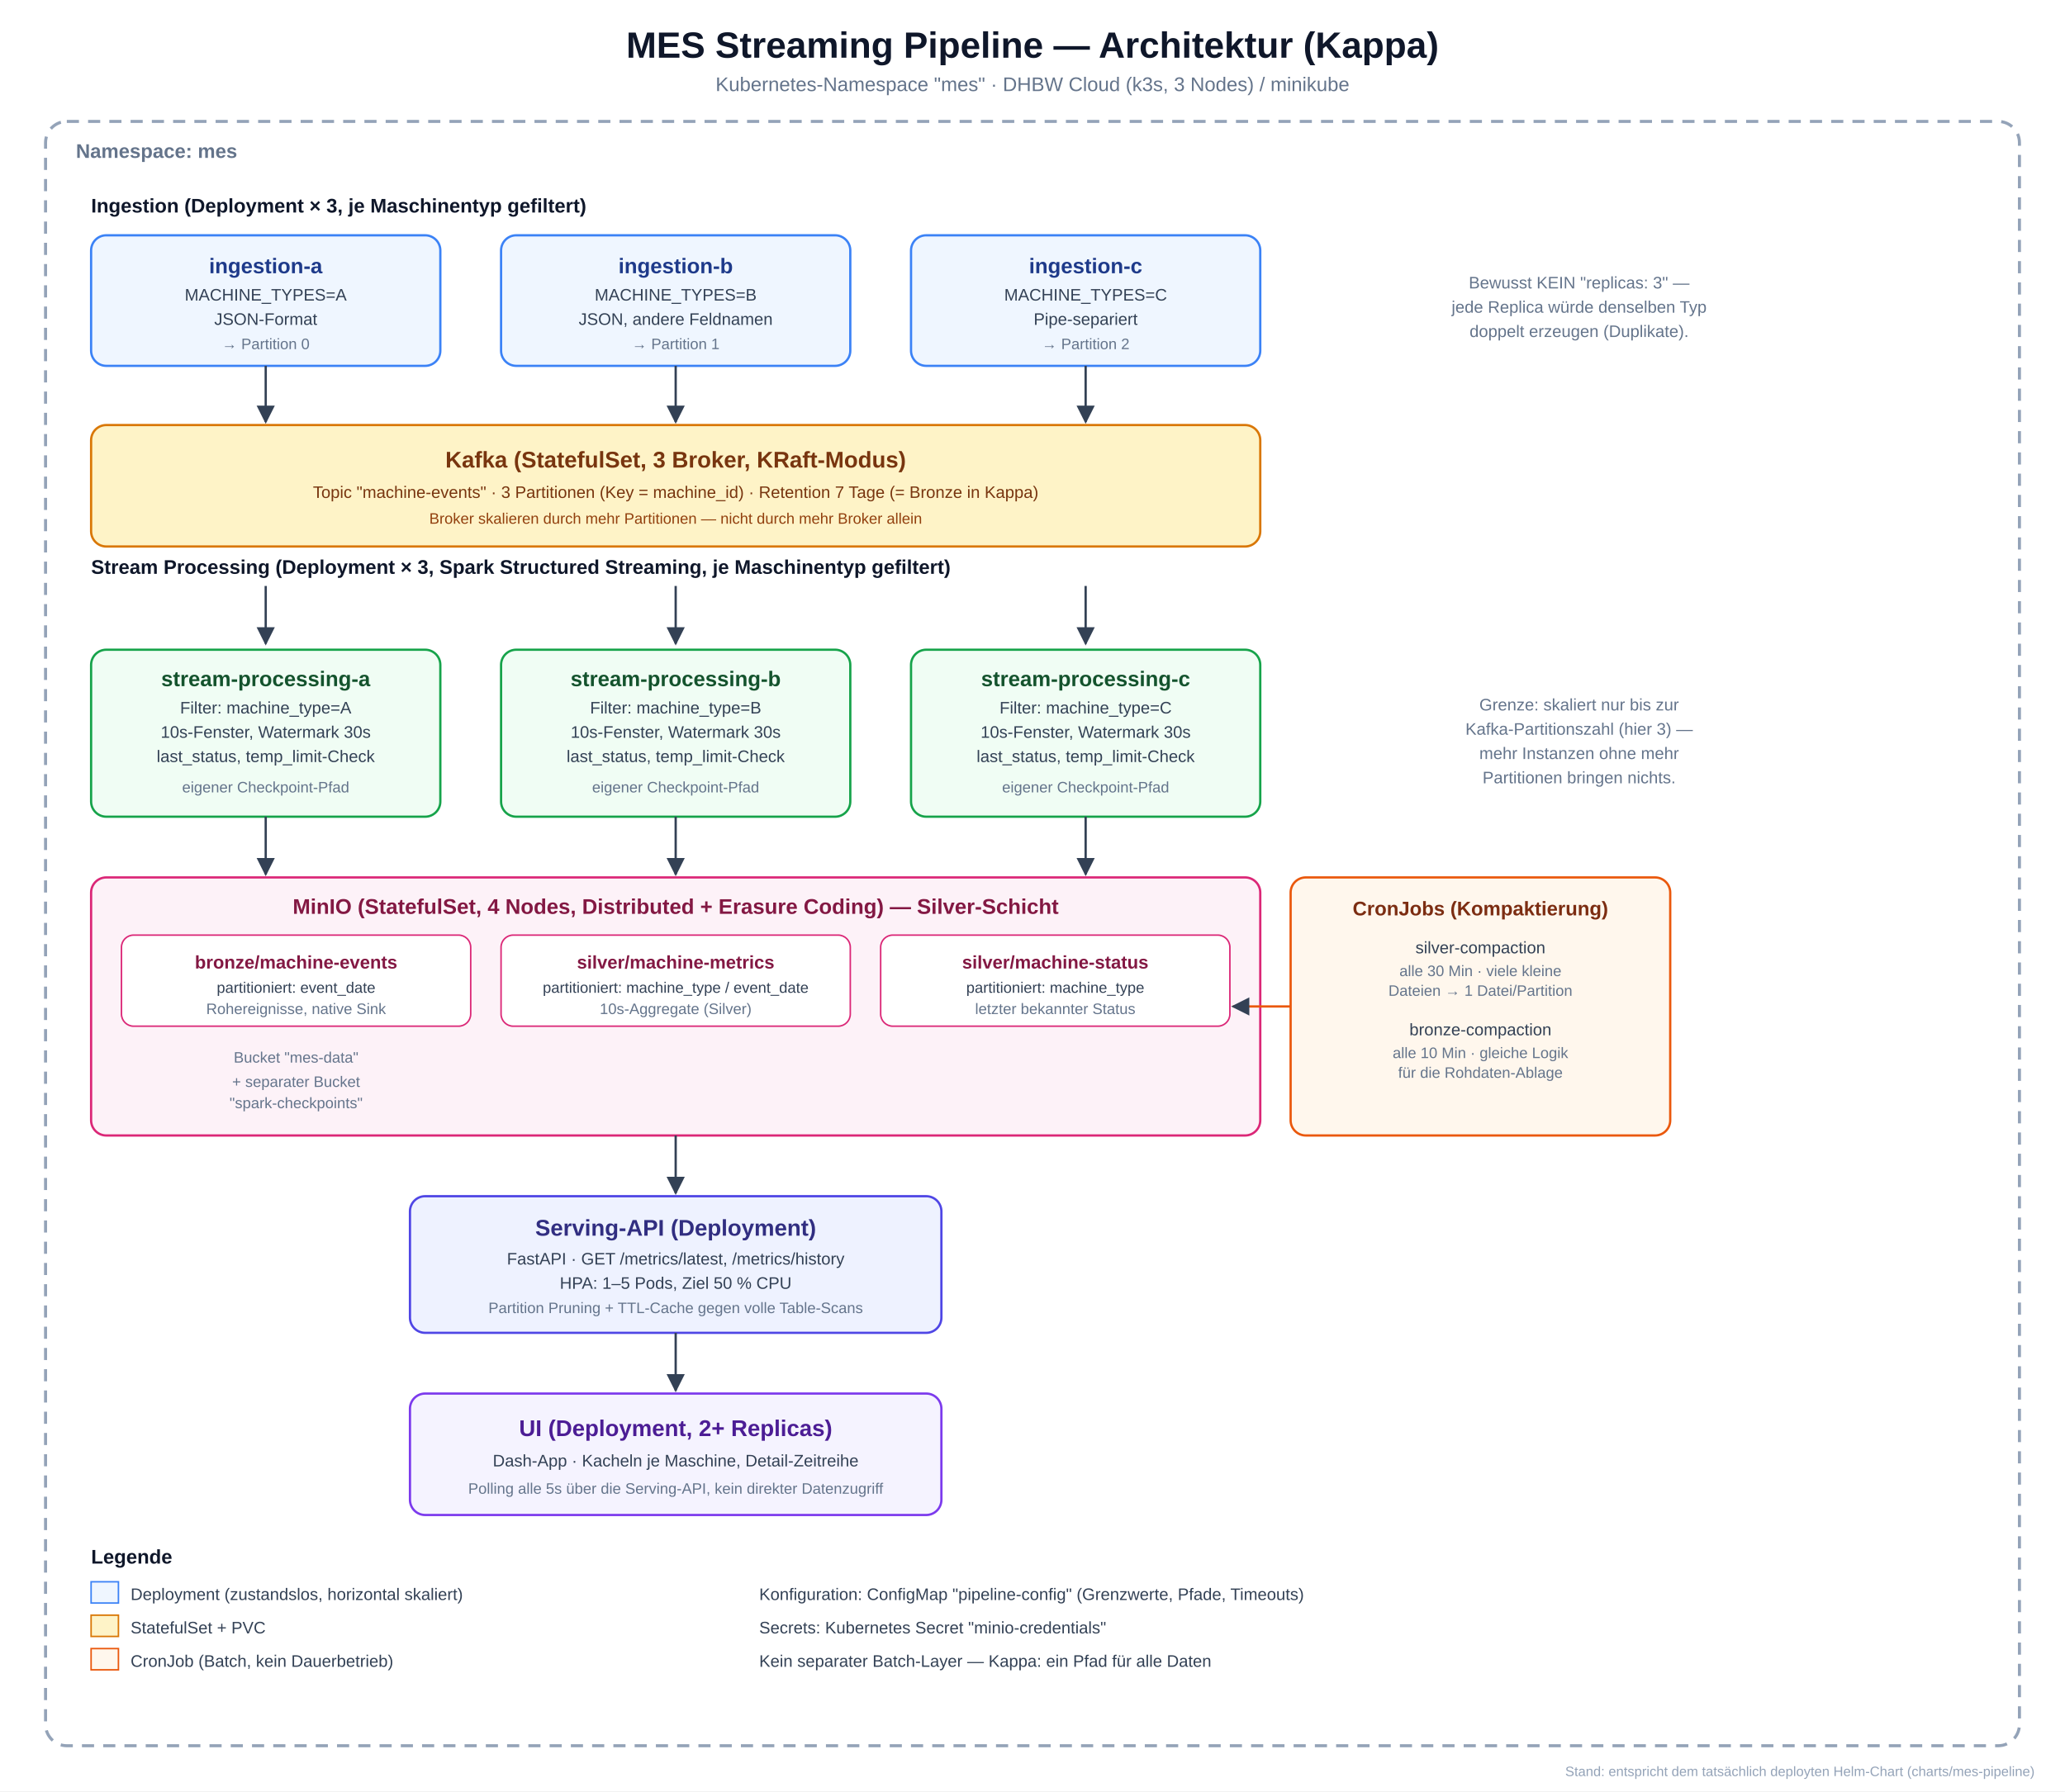
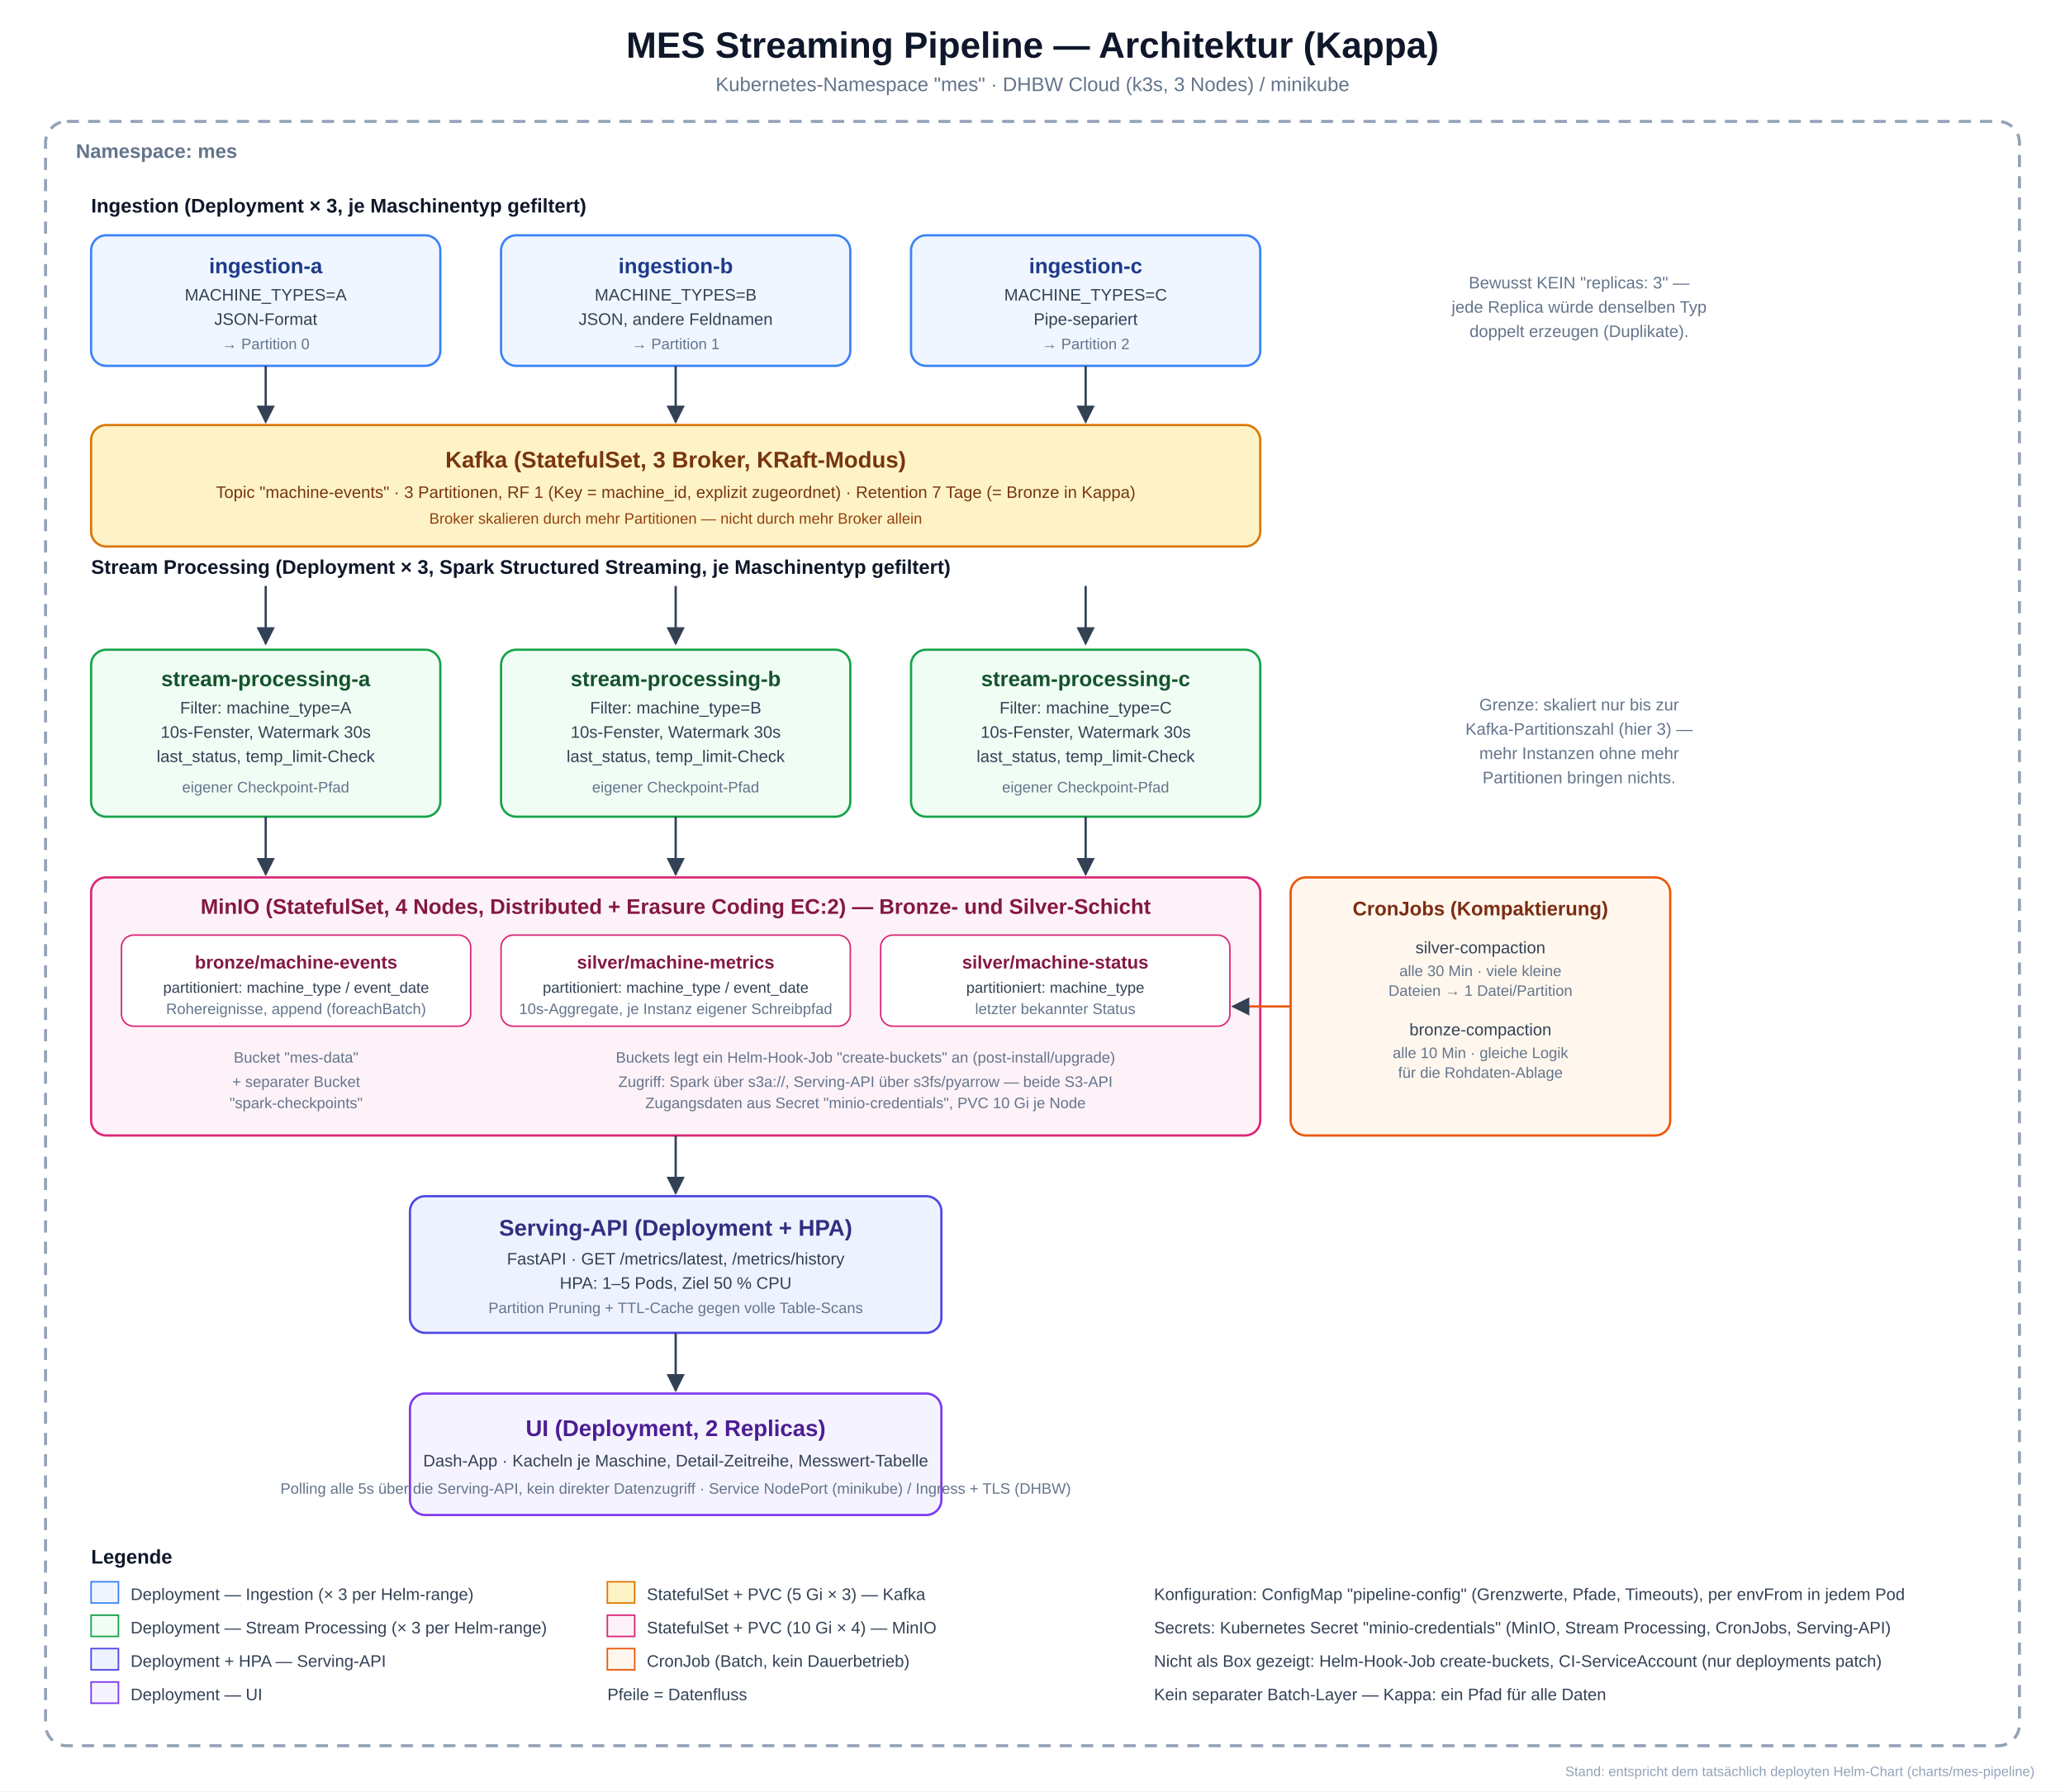
<svg xmlns="http://www.w3.org/2000/svg" viewBox="0 0 1360 1180" font-family="Segoe UI, Arial, sans-serif">
  <defs>
    <marker id="arrow" viewBox="0 0 10 10" refX="9" refY="5" markerWidth="8" markerHeight="8" orient="auto-start-reverse">
      <path d="M0,0 L10,5 L0,10 z" fill="#334155" />
    </marker>
  </defs>
  <rect x="0" y="0" width="1360" height="1180" fill="#ffffff" />
  <text x="680" y="38" text-anchor="middle" font-size="24" font-weight="700" fill="#0f172a">MES Streaming Pipeline — Architektur (Kappa)</text>
  <text x="680" y="60" text-anchor="middle" font-size="13" fill="#64748b">Kubernetes-Namespace "mes" · DHBW Cloud (k3s, 3 Nodes) / minikube</text>
  <rect x="30" y="80" width="1300" height="1070" rx="14" fill="none" stroke="#94a3b8" stroke-width="2" stroke-dasharray="8 6" />
  <text x="50" y="104" font-size="13" font-weight="600" fill="#64748b">Namespace: mes</text>
  <text x="60" y="140" font-size="13" font-weight="700" fill="#0f172a">Ingestion (Deployment × 3, je Maschinentyp gefiltert)</text>
  <g>
    <rect x="60" y="155" width="230" height="86" rx="10" fill="#eff6ff" stroke="#3b82f6" stroke-width="1.5" />
    <text x="175" y="180" text-anchor="middle" font-size="14" font-weight="600" fill="#1e3a8a">ingestion-a</text>
    <text x="175" y="198" text-anchor="middle" font-size="11" fill="#334155">MACHINE_TYPES=A</text>
    <text x="175" y="214" text-anchor="middle" font-size="11" fill="#334155">JSON-Format</text>
    <text x="175" y="230" text-anchor="middle" font-size="10" fill="#64748b">→ Partition 0</text>
  </g>
  <g>
    <rect x="330" y="155" width="230" height="86" rx="10" fill="#eff6ff" stroke="#3b82f6" stroke-width="1.5" />
    <text x="445" y="180" text-anchor="middle" font-size="14" font-weight="600" fill="#1e3a8a">ingestion-b</text>
    <text x="445" y="198" text-anchor="middle" font-size="11" fill="#334155">MACHINE_TYPES=B</text>
    <text x="445" y="214" text-anchor="middle" font-size="11" fill="#334155">JSON, andere Feldnamen</text>
    <text x="445" y="230" text-anchor="middle" font-size="10" fill="#64748b">→ Partition 1</text>
  </g>
  <g>
    <rect x="600" y="155" width="230" height="86" rx="10" fill="#eff6ff" stroke="#3b82f6" stroke-width="1.5" />
    <text x="715" y="180" text-anchor="middle" font-size="14" font-weight="600" fill="#1e3a8a">ingestion-c</text>
    <text x="715" y="198" text-anchor="middle" font-size="11" fill="#334155">MACHINE_TYPES=C</text>
    <text x="715" y="214" text-anchor="middle" font-size="11" fill="#334155">Pipe-separiert</text>
    <text x="715" y="230" text-anchor="middle" font-size="10" fill="#64748b">→ Partition 2</text>
  </g>
  <text x="1040" y="190" font-size="11" fill="#64748b" text-anchor="middle">Bewusst KEIN "replicas: 3" —</text>
  <text x="1040" y="206" font-size="11" fill="#64748b" text-anchor="middle">jede Replica würde denselben Typ</text>
  <text x="1040" y="222" font-size="11" fill="#64748b" text-anchor="middle">doppelt erzeugen (Duplikate).</text>
  <line x1="175" y1="241" x2="175" y2="278" stroke="#334155" stroke-width="1.5" marker-end="url(#arrow)" />
  <line x1="445" y1="241" x2="445" y2="278" stroke="#334155" stroke-width="1.5" marker-end="url(#arrow)" />
  <line x1="715" y1="241" x2="715" y2="278" stroke="#334155" stroke-width="1.5" marker-end="url(#arrow)" />
  <rect x="60" y="280" width="770" height="80" rx="10" fill="#fef3c7" stroke="#d97706" stroke-width="1.5" />
  <text x="445" y="308" text-anchor="middle" font-size="15" font-weight="700" fill="#78350f">Kafka (StatefulSet, 3 Broker, KRaft-Modus)</text>
-   <text x="445" y="328" text-anchor="middle" font-size="11" fill="#78350f">Topic "machine-events" · 3 Partitionen (Key = machine_id) · Retention 7 Tage (= Bronze in Kappa)</text>
+   <text x="445" y="328" text-anchor="middle" font-size="11" fill="#78350f">Topic "machine-events" · 3 Partitionen, RF 1 (Key = machine_id, explizit zugeordnet) · Retention 7 Tage (= Bronze in Kappa)</text>
  <text x="445" y="345" text-anchor="middle" font-size="10" fill="#92400e">Broker skalieren durch mehr Partitionen — nicht durch mehr Broker allein</text>
  <text x="60" y="378" font-size="13" font-weight="700" fill="#0f172a">Stream Processing (Deployment × 3, Spark Structured Streaming, je Maschinentyp gefiltert)</text>
  <line x1="175" y1="386" x2="175" y2="424" stroke="#334155" stroke-width="1.5" marker-end="url(#arrow)" />
  <line x1="445" y1="386" x2="445" y2="424" stroke="#334155" stroke-width="1.5" marker-end="url(#arrow)" />
  <line x1="715" y1="386" x2="715" y2="424" stroke="#334155" stroke-width="1.5" marker-end="url(#arrow)" />
  <g>
    <rect x="60" y="428" width="230" height="110" rx="10" fill="#f0fdf4" stroke="#16a34a" stroke-width="1.5" />
    <text x="175" y="452" text-anchor="middle" font-size="14" font-weight="600" fill="#14532d">stream-processing-a</text>
    <text x="175" y="470" text-anchor="middle" font-size="11" fill="#334155">Filter: machine_type=A</text>
    <text x="175" y="486" text-anchor="middle" font-size="11" fill="#334155">10s-Fenster, Watermark 30s</text>
    <text x="175" y="502" text-anchor="middle" font-size="11" fill="#334155">last_status, temp_limit-Check</text>
    <text x="175" y="522" text-anchor="middle" font-size="10" fill="#64748b">eigener Checkpoint-Pfad</text>
  </g>
  <g>
    <rect x="330" y="428" width="230" height="110" rx="10" fill="#f0fdf4" stroke="#16a34a" stroke-width="1.5" />
    <text x="445" y="452" text-anchor="middle" font-size="14" font-weight="600" fill="#14532d">stream-processing-b</text>
    <text x="445" y="470" text-anchor="middle" font-size="11" fill="#334155">Filter: machine_type=B</text>
    <text x="445" y="486" text-anchor="middle" font-size="11" fill="#334155">10s-Fenster, Watermark 30s</text>
    <text x="445" y="502" text-anchor="middle" font-size="11" fill="#334155">last_status, temp_limit-Check</text>
    <text x="445" y="522" text-anchor="middle" font-size="10" fill="#64748b">eigener Checkpoint-Pfad</text>
  </g>
  <g>
    <rect x="600" y="428" width="230" height="110" rx="10" fill="#f0fdf4" stroke="#16a34a" stroke-width="1.5" />
    <text x="715" y="452" text-anchor="middle" font-size="14" font-weight="600" fill="#14532d">stream-processing-c</text>
    <text x="715" y="470" text-anchor="middle" font-size="11" fill="#334155">Filter: machine_type=C</text>
    <text x="715" y="486" text-anchor="middle" font-size="11" fill="#334155">10s-Fenster, Watermark 30s</text>
    <text x="715" y="502" text-anchor="middle" font-size="11" fill="#334155">last_status, temp_limit-Check</text>
    <text x="715" y="522" text-anchor="middle" font-size="10" fill="#64748b">eigener Checkpoint-Pfad</text>
  </g>
  <text x="1040" y="468" font-size="11" fill="#64748b" text-anchor="middle">Grenze: skaliert nur bis zur</text>
  <text x="1040" y="484" font-size="11" fill="#64748b" text-anchor="middle">Kafka-Partitionszahl (hier 3) —</text>
  <text x="1040" y="500" font-size="11" fill="#64748b" text-anchor="middle">mehr Instanzen ohne mehr</text>
  <text x="1040" y="516" font-size="11" fill="#64748b" text-anchor="middle">Partitionen bringen nichts.</text>
  <line x1="175" y1="538" x2="175" y2="576" stroke="#334155" stroke-width="1.5" marker-end="url(#arrow)" />
  <line x1="445" y1="538" x2="445" y2="576" stroke="#334155" stroke-width="1.5" marker-end="url(#arrow)" />
  <line x1="715" y1="538" x2="715" y2="576" stroke="#334155" stroke-width="1.5" marker-end="url(#arrow)" />
  <rect x="60" y="578" width="770" height="170" rx="10" fill="#fdf2f8" stroke="#db2777" stroke-width="1.5" />
-   <text x="445" y="602" text-anchor="middle" font-size="14" font-weight="700" fill="#831843">MinIO (StatefulSet, 4 Nodes, Distributed + Erasure Coding) — Silver-Schicht</text>
+   <text x="445" y="602" text-anchor="middle" font-size="14" font-weight="700" fill="#831843">MinIO (StatefulSet, 4 Nodes, Distributed + Erasure Coding EC:2) — Bronze- und Silver-Schicht</text>
  <rect x="80" y="616" width="230" height="60" rx="8" fill="#ffffff" stroke="#db2777" stroke-width="1" />
  <text x="195" y="638" text-anchor="middle" font-size="12" font-weight="600" fill="#831843">bronze/machine-events</text>
-   <text x="195" y="654" text-anchor="middle" font-size="10" fill="#334155">partitioniert: event_date</text>
-   <text x="195" y="668" text-anchor="middle" font-size="10" fill="#64748b">Rohereignisse, native Sink</text>
+   <text x="195" y="654" text-anchor="middle" font-size="10" fill="#334155">partitioniert: machine_type / event_date</text>
+   <text x="195" y="668" text-anchor="middle" font-size="10" fill="#64748b">Rohereignisse, append (foreachBatch)</text>
  <rect x="330" y="616" width="230" height="60" rx="8" fill="#ffffff" stroke="#db2777" stroke-width="1" />
  <text x="445" y="638" text-anchor="middle" font-size="12" font-weight="600" fill="#831843">silver/machine-metrics</text>
  <text x="445" y="654" text-anchor="middle" font-size="10" fill="#334155">partitioniert: machine_type / event_date</text>
-   <text x="445" y="668" text-anchor="middle" font-size="10" fill="#64748b">10s-Aggregate (Silver)</text>
+   <text x="445" y="668" text-anchor="middle" font-size="10" fill="#64748b">10s-Aggregate, je Instanz eigener Schreibpfad</text>
  <rect x="580" y="616" width="230" height="60" rx="8" fill="#ffffff" stroke="#db2777" stroke-width="1" />
  <text x="695" y="638" text-anchor="middle" font-size="12" font-weight="600" fill="#831843">silver/machine-status</text>
  <text x="695" y="654" text-anchor="middle" font-size="10" fill="#334155">partitioniert: machine_type</text>
  <text x="695" y="668" text-anchor="middle" font-size="10" fill="#64748b">letzter bekannter Status</text>
  <text x="195" y="700" text-anchor="middle" font-size="10" fill="#64748b">Bucket "mes-data"</text>
  <text x="195" y="716" text-anchor="middle" font-size="10" fill="#64748b">+ separater Bucket</text>
  <text x="195" y="730" text-anchor="middle" font-size="10" fill="#64748b">"spark-checkpoints"</text>
+   <text x="570" y="700" text-anchor="middle" font-size="10" fill="#64748b">Buckets legt ein Helm-Hook-Job "create-buckets" an (post-install/upgrade)</text>
+   <text x="570" y="716" text-anchor="middle" font-size="10" fill="#64748b">Zugriff: Spark über s3a://, Serving-API über s3fs/pyarrow — beide S3-API</text>
+   <text x="570" y="730" text-anchor="middle" font-size="10" fill="#64748b">Zugangsdaten aus Secret "minio-credentials", PVC 10 Gi je Node</text>
  <rect x="850" y="578" width="250" height="170" rx="10" fill="#fff7ed" stroke="#ea580c" stroke-width="1.5" />
  <text x="975" y="603" text-anchor="middle" font-size="13" font-weight="700" fill="#7c2d12">CronJobs (Kompaktierung)</text>
  <text x="975" y="628" text-anchor="middle" font-size="11" fill="#334155">silver-compaction</text>
  <text x="975" y="643" text-anchor="middle" font-size="10" fill="#64748b">alle 30 Min · viele kleine</text>
  <text x="975" y="656" text-anchor="middle" font-size="10" fill="#64748b">Dateien → 1 Datei/Partition</text>
  <text x="975" y="682" text-anchor="middle" font-size="11" fill="#334155">bronze-compaction</text>
  <text x="975" y="697" text-anchor="middle" font-size="10" fill="#64748b">alle 10 Min · gleiche Logik</text>
  <text x="975" y="710" text-anchor="middle" font-size="10" fill="#64748b">für die Rohdaten-Ablage</text>
  <line x1="850" y1="663" x2="812" y2="663" stroke="#ea580c" stroke-width="1.5" marker-end="url(#arrow)" />
  <line x1="445" y1="748" x2="445" y2="786" stroke="#334155" stroke-width="1.5" marker-end="url(#arrow)" />
  <rect x="270" y="788" width="350" height="90" rx="10" fill="#eef2ff" stroke="#4f46e5" stroke-width="1.5" />
-   <text x="445" y="814" text-anchor="middle" font-size="15" font-weight="700" fill="#312e81">Serving-API (Deployment)</text>
+   <text x="445" y="814" text-anchor="middle" font-size="15" font-weight="700" fill="#312e81">Serving-API (Deployment + HPA)</text>
  <text x="445" y="833" text-anchor="middle" font-size="11" fill="#334155">FastAPI · GET /metrics/latest, /metrics/history</text>
  <text x="445" y="849" text-anchor="middle" font-size="11" fill="#334155">HPA: 1–5 Pods, Ziel 50 % CPU</text>
  <text x="445" y="865" text-anchor="middle" font-size="10" fill="#64748b">Partition Pruning + TTL-Cache gegen volle Table-Scans</text>
  <line x1="445" y1="878" x2="445" y2="916" stroke="#334155" stroke-width="1.5" marker-end="url(#arrow)" />
  <rect x="270" y="918" width="350" height="80" rx="10" fill="#f5f3ff" stroke="#7c3aed" stroke-width="1.5" />
-   <text x="445" y="946" text-anchor="middle" font-size="15" font-weight="700" fill="#4c1d95">UI (Deployment, 2+ Replicas)</text>
-   <text x="445" y="966" text-anchor="middle" font-size="11" fill="#334155">Dash-App · Kacheln je Maschine, Detail-Zeitreihe</text>
-   <text x="445" y="984" text-anchor="middle" font-size="10" fill="#64748b">Polling alle 5s über die Serving-API, kein direkter Datenzugriff</text>
+   <text x="445" y="946" text-anchor="middle" font-size="15" font-weight="700" fill="#4c1d95">UI (Deployment, 2 Replicas)</text>
+   <text x="445" y="966" text-anchor="middle" font-size="11" fill="#334155">Dash-App · Kacheln je Maschine, Detail-Zeitreihe, Messwert-Tabelle</text>
+   <text x="445" y="984" text-anchor="middle" font-size="10" fill="#64748b">Polling alle 5s über die Serving-API, kein direkter Datenzugriff · Service NodePort (minikube) / Ingress + TLS (DHBW)</text>
  <text x="60" y="1030" font-size="13" font-weight="700" fill="#0f172a">Legende</text>
  <rect x="60" y="1042" width="18" height="14" fill="#eff6ff" stroke="#3b82f6" />
-   <text x="86" y="1054" font-size="11" fill="#334155">Deployment (zustandslos, horizontal skaliert)</text>
-   <rect x="60" y="1064" width="18" height="14" fill="#fef3c7" stroke="#d97706" />
-   <text x="86" y="1076" font-size="11" fill="#334155">StatefulSet + PVC</text>
-   <rect x="60" y="1086" width="18" height="14" fill="#fff7ed" stroke="#ea580c" />
-   <text x="86" y="1098" font-size="11" fill="#334155">CronJob (Batch, kein Dauerbetrieb)</text>
-   <text x="500" y="1054" font-size="11" fill="#334155">Konfiguration: ConfigMap "pipeline-config" (Grenzwerte, Pfade, Timeouts)</text>
-   <text x="500" y="1076" font-size="11" fill="#334155">Secrets: Kubernetes Secret "minio-credentials"</text>
-   <text x="500" y="1098" font-size="11" fill="#334155">Kein separater Batch-Layer — Kappa: ein Pfad für alle Daten</text>
+   <text x="86" y="1054" font-size="11" fill="#334155">Deployment — Ingestion (× 3 per Helm-range)</text>
+   <rect x="60" y="1064" width="18" height="14" fill="#f0fdf4" stroke="#16a34a" />
+   <text x="86" y="1076" font-size="11" fill="#334155">Deployment — Stream Processing (× 3 per Helm-range)</text>
+   <rect x="60" y="1086" width="18" height="14" fill="#eef2ff" stroke="#4f46e5" />
+   <text x="86" y="1098" font-size="11" fill="#334155">Deployment + HPA — Serving-API</text>
+   <rect x="60" y="1108" width="18" height="14" fill="#f5f3ff" stroke="#7c3aed" />
+   <text x="86" y="1120" font-size="11" fill="#334155">Deployment — UI</text>
+   <rect x="400" y="1042" width="18" height="14" fill="#fef3c7" stroke="#d97706" />
+   <text x="426" y="1054" font-size="11" fill="#334155">StatefulSet + PVC (5 Gi × 3) — Kafka</text>
+   <rect x="400" y="1064" width="18" height="14" fill="#fdf2f8" stroke="#db2777" />
+   <text x="426" y="1076" font-size="11" fill="#334155">StatefulSet + PVC (10 Gi × 4) — MinIO</text>
+   <rect x="400" y="1086" width="18" height="14" fill="#fff7ed" stroke="#ea580c" />
+   <text x="426" y="1098" font-size="11" fill="#334155">CronJob (Batch, kein Dauerbetrieb)</text>
+   <text x="400" y="1120" font-size="11" fill="#334155">Pfeile = Datenfluss</text>
+   <text x="760" y="1054" font-size="11" fill="#334155">Konfiguration: ConfigMap "pipeline-config" (Grenzwerte, Pfade, Timeouts), per envFrom in jedem Pod</text>
+   <text x="760" y="1076" font-size="11" fill="#334155">Secrets: Kubernetes Secret "minio-credentials" (MinIO, Stream Processing, CronJobs, Serving-API)</text>
+   <text x="760" y="1098" font-size="11" fill="#334155">Nicht als Box gezeigt: Helm-Hook-Job create-buckets, CI-ServiceAccount (nur deployments patch)</text>
+   <text x="760" y="1120" font-size="11" fill="#334155">Kein separater Batch-Layer — Kappa: ein Pfad für alle Daten</text>
  <text x="1340" y="1170" text-anchor="end" font-size="9" fill="#94a3b8">Stand: entspricht dem tatsächlich deployten Helm-Chart (charts/mes-pipeline)</text>
</svg>
